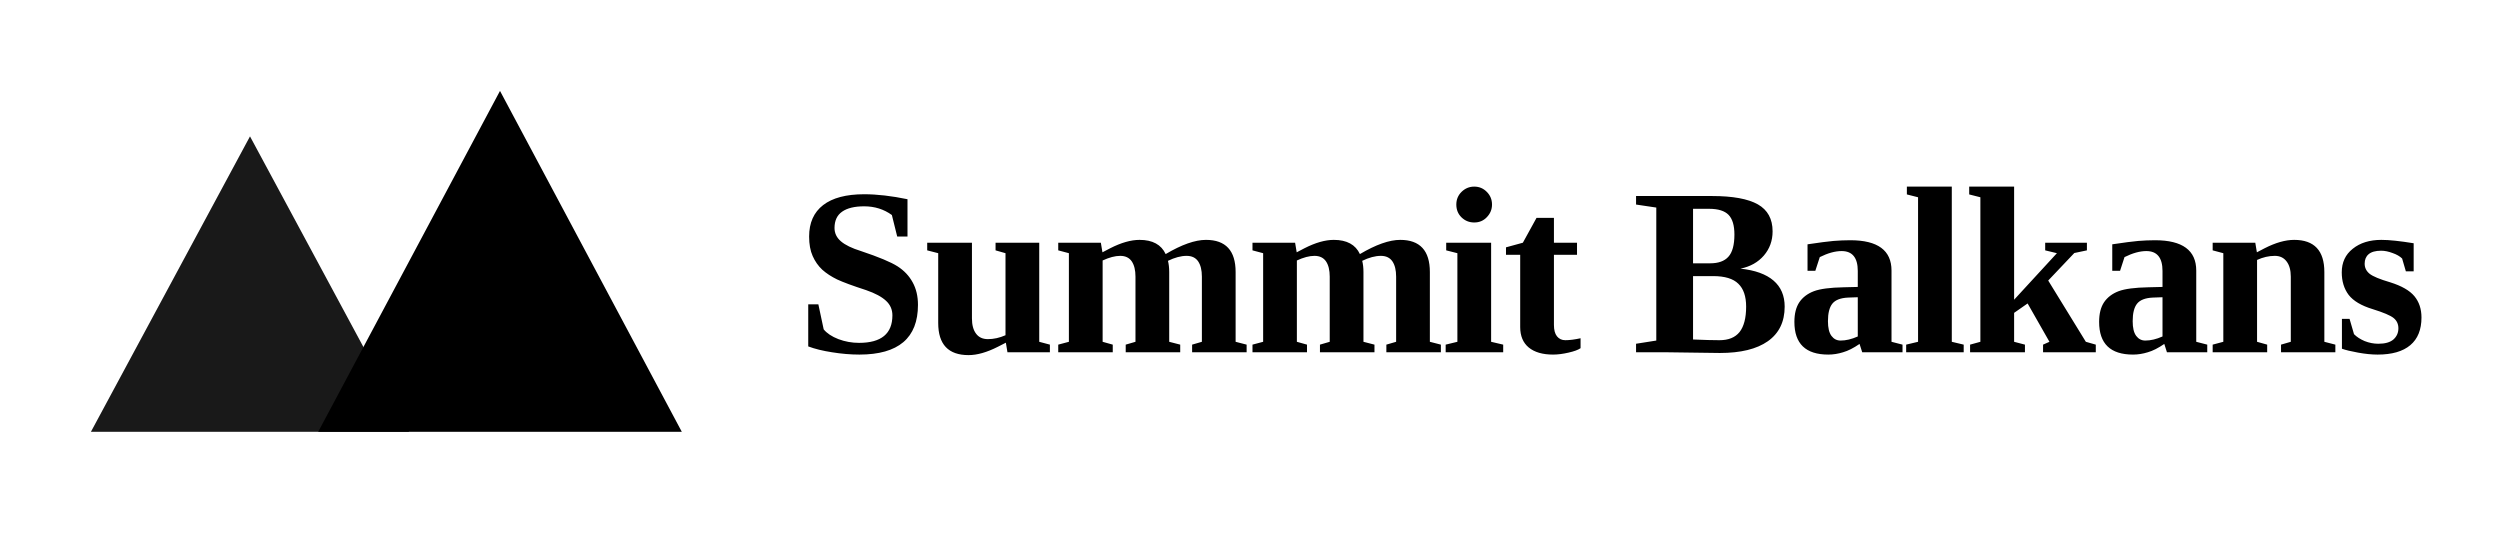
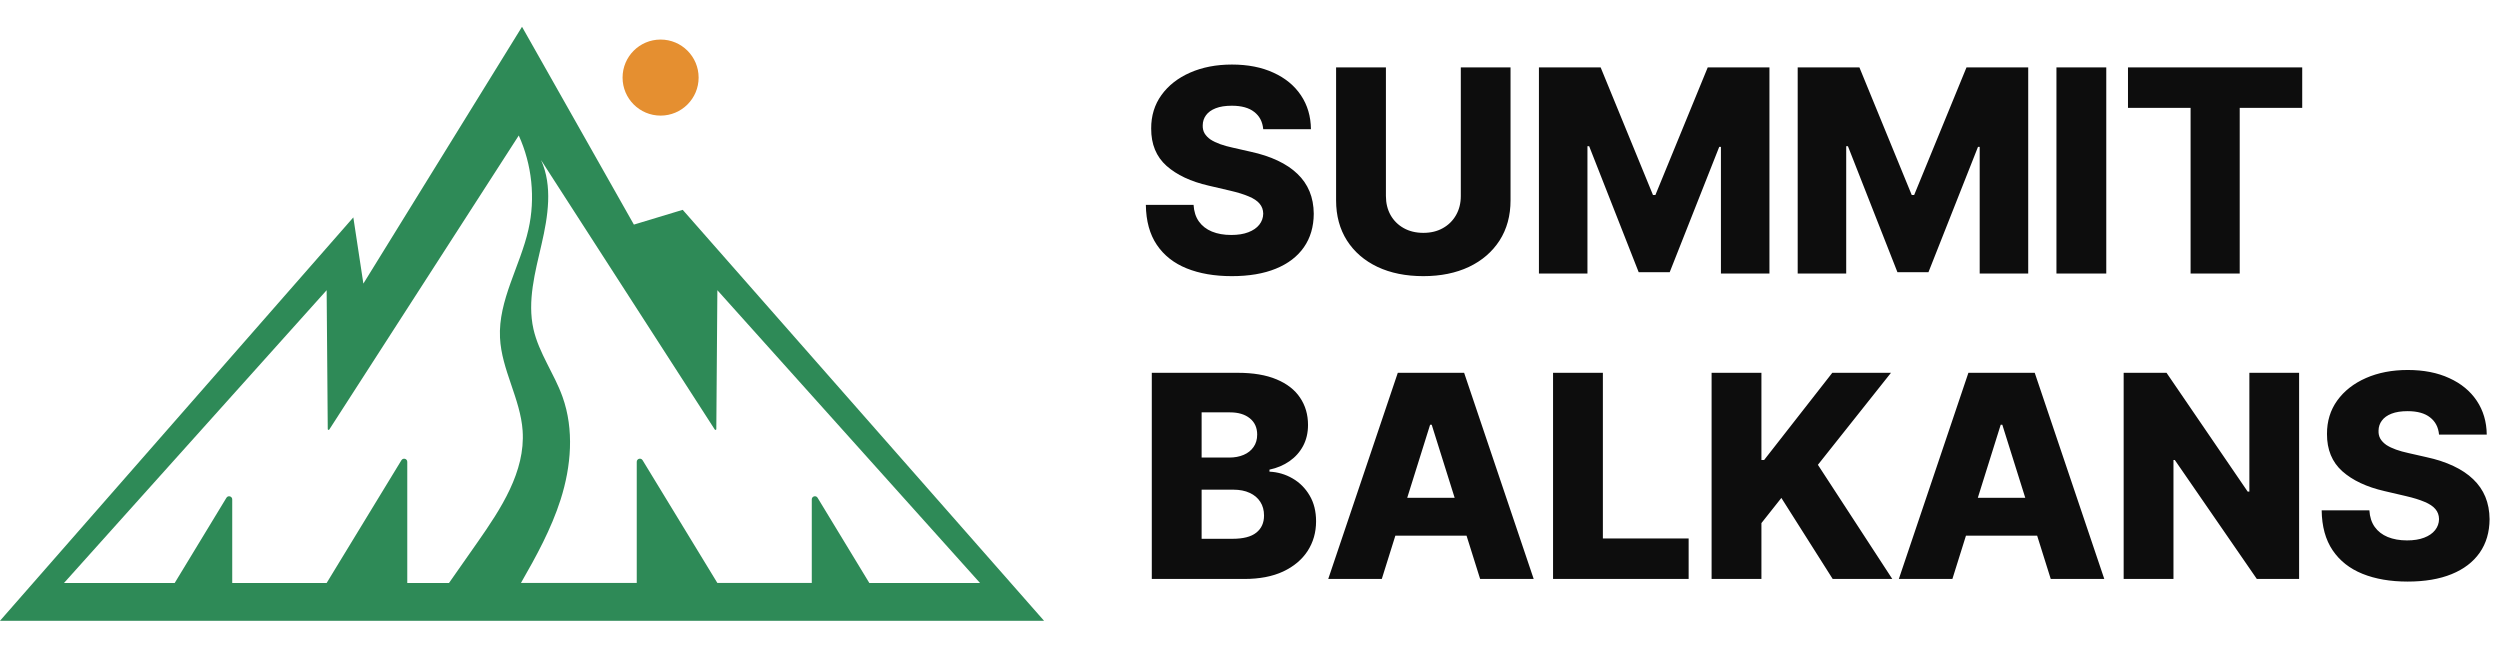
- <svg xmlns="http://www.w3.org/2000/svg" viewBox="0 0 220 48" fill="none">
-   <path d="M8 38 L22 12 L36 38Z" fill="currentColor" opacity="0.9" />
-   <path d="M28 38 L44 8 L60 38Z" fill="currentColor" />
-   <text x="70" y="31" font-family="Georgia, 'Times New Roman', serif" font-size="21" font-weight="700" fill="currentColor" letter-spacing="-0.4">Summit Balkans</text>
+ <svg xmlns="http://www.w3.org/2000/svg" width="1307" height="339" viewBox="0 0 1307 339" fill="none">
+   <path d="M345.36 60.44C356.339 60.44 365.24 51.539 365.24 40.56C365.24 29.581 356.339 20.68 345.36 20.68C334.381 20.68 325.48 29.581 325.48 40.56C325.48 51.539 334.381 60.44 345.36 60.44Z" fill="#E58F30" />
+   <path d="M356.92 109.7L331.4 117.42L272.91 14L189.97 148.26L184.72 113.65L0 324.54H545.82L356.92 109.7ZM209.87 240.6L170.77 304.78H121.41V261.08C121.41 259.43 119.21 258.82 118.36 260.26L91.33 304.78H33.46L170.77 151.72L171.35 224.34C171.35 224.75 171.9 224.92 172.14 224.58L271.21 70.84C278.14 86.1 279.96 103.6 276.29 119.89C272 139.06 260.44 156.94 261.4 176.56C262.19 193.27 272.07 208.5 273.23 225.17C274.7 246.57 261.88 266.02 249.56 283.62C244.62 290.65 239.68 297.72 234.74 304.78H212.92V241.46C212.92 239.78 210.76 239.2 209.87 240.6ZM427.45 260.25C426.59 258.81 424.4 259.43 424.4 261.07V304.77H375.04L335.94 240.59C335.08 239.18 332.89 239.77 332.89 241.45V304.77H272.35C280.41 290.74 288.2 276.5 293.1 261.14C298.62 243.78 300.23 224.61 294.09 207.46C289.77 195.35 281.74 184.61 278.89 172.06C275.6 157.41 279.78 142.25 283.14 127.64C286.5 113.1 289.01 97.28 282.87 83.7L373.7 224.58C373.91 224.92 374.49 224.75 374.49 224.34L375.04 151.72L512.35 304.78H454.48L427.45 260.26V260.25Z" fill="#2E8A57" />
+   <path d="M602.157 302.68V194.902H647.1C655.169 194.902 661.923 196.042 667.361 198.322C672.834 200.603 676.939 203.796 679.675 207.9C682.447 212.005 683.833 216.759 683.833 222.162C683.833 226.267 682.973 229.933 681.254 233.161C679.535 236.354 677.167 239.002 674.149 241.107C671.132 243.212 667.641 244.686 663.677 245.528V246.581C668.027 246.791 672.044 247.966 675.728 250.106C679.447 252.247 682.429 255.229 684.675 259.053C686.92 262.842 688.043 267.333 688.043 272.525C688.043 278.314 686.569 283.489 683.622 288.05C680.675 292.576 676.412 296.154 670.834 298.785C665.256 301.382 658.484 302.68 650.52 302.68H602.157ZM628.207 281.682H644.31C649.959 281.682 654.116 280.612 656.783 278.472C659.484 276.332 660.835 273.35 660.835 269.525C660.835 266.754 660.186 264.368 658.888 262.368C657.59 260.333 655.748 258.772 653.362 257.685C650.976 256.562 648.117 256.001 644.784 256.001H628.207V281.682ZM628.207 239.213H642.626C645.468 239.213 647.994 238.739 650.205 237.792C652.415 236.845 654.134 235.476 655.362 233.687C656.625 231.898 657.256 229.74 657.256 227.214C657.256 223.6 655.976 220.759 653.415 218.689C650.854 216.619 647.398 215.584 643.047 215.584H628.207V239.213ZM722.399 302.68H694.402L730.767 194.902H765.447L801.812 302.68H773.815L748.501 222.057H747.659L722.399 302.68ZM718.663 260.263H777.183V280.051H718.663V260.263ZM811.934 302.68V194.902H837.984V281.524H882.821V302.68H811.934ZM894.824 302.68V194.902H920.874V240.476H922.295L957.923 194.902H988.604L950.397 243.002L989.288 302.68H958.133L931.294 260.316L920.874 273.472V302.68H894.824ZM1020.71 302.68H992.713L1029.08 194.902H1063.76L1100.12 302.68H1072.13L1046.81 222.057H1045.97L1020.71 302.68ZM1016.97 260.263H1075.49V280.051H1016.97V260.263ZM1201.97 194.902V302.68H1179.87L1136.98 240.476H1136.29V302.68H1110.25V194.902H1132.66L1175.08 257H1175.97V194.902H1201.97ZM1275.13 227.214C1274.78 223.355 1273.21 220.355 1270.44 218.215C1267.71 216.04 1263.79 214.952 1258.71 214.952C1255.34 214.952 1252.53 215.391 1250.29 216.268C1248.04 217.145 1246.36 218.355 1245.24 219.899C1244.11 221.408 1243.53 223.144 1243.5 225.109C1243.43 226.723 1243.74 228.144 1244.45 229.372C1245.18 230.6 1246.24 231.687 1247.6 232.635C1249.01 233.547 1250.69 234.354 1252.66 235.055C1254.62 235.757 1256.83 236.371 1259.29 236.897L1268.55 239.002C1273.88 240.16 1278.58 241.704 1282.65 243.633C1286.76 245.563 1290.2 247.861 1292.97 250.527C1295.77 253.194 1297.9 256.264 1299.34 259.737C1300.77 263.21 1301.51 267.105 1301.55 271.42C1301.51 278.226 1299.79 284.068 1296.39 288.944C1292.98 293.821 1288.09 297.558 1281.71 300.154C1275.36 302.75 1267.69 304.048 1258.71 304.048C1249.69 304.048 1241.83 302.697 1235.13 299.996C1228.43 297.294 1223.22 293.19 1219.5 287.681C1215.78 282.173 1213.87 275.209 1213.77 266.789H1238.71C1238.92 270.262 1239.85 273.157 1241.5 275.472C1243.15 277.788 1245.41 279.542 1248.29 280.735C1251.2 281.928 1254.57 282.524 1258.39 282.524C1261.9 282.524 1264.88 282.05 1267.34 281.103C1269.83 280.156 1271.74 278.84 1273.07 277.156C1274.41 275.472 1275.09 273.543 1275.13 271.367C1275.09 269.332 1274.46 267.596 1273.23 266.157C1272 264.684 1270.11 263.421 1267.55 262.368C1265.02 261.281 1261.8 260.281 1257.87 259.369L1246.6 256.737C1237.27 254.597 1229.92 251.141 1224.55 246.37C1219.19 241.563 1216.52 235.073 1216.55 226.898C1216.52 220.232 1218.31 214.391 1221.92 209.374C1225.54 204.357 1230.54 200.445 1236.92 197.638C1243.31 194.832 1250.59 193.428 1258.76 193.428C1267.11 193.428 1274.36 194.849 1280.49 197.691C1286.67 200.498 1291.46 204.445 1294.86 209.532C1298.26 214.619 1300 220.513 1300.07 227.214H1275.13Z" fill="#0D0D0D" />
+   <path d="M660.414 67.534C660.063 63.675 658.502 60.675 655.73 58.535C652.994 56.36 649.082 55.273 643.995 55.273C640.627 55.273 637.82 55.711 635.575 56.588C633.329 57.465 631.645 58.676 630.522 60.219C629.4 61.728 628.821 63.465 628.786 65.429C628.716 67.043 629.031 68.464 629.733 69.692C630.47 70.92 631.522 72.007 632.891 72.955C634.294 73.867 635.978 74.674 637.943 75.376C639.907 76.077 642.118 76.691 644.574 77.218L653.836 79.323C659.169 80.48 663.87 82.024 667.94 83.954C672.044 85.883 675.483 88.181 678.254 90.848C681.061 93.514 683.184 96.584 684.622 100.057C686.06 103.531 686.797 107.425 686.832 111.74C686.797 118.546 685.078 124.388 681.675 129.265C678.272 134.141 673.378 137.878 666.992 140.474C660.642 143.07 652.976 144.368 643.995 144.368C634.978 144.368 627.119 143.018 620.418 140.316C613.717 137.615 608.507 133.51 604.788 128.002C601.069 122.493 599.157 115.529 599.052 107.109H623.997C624.207 110.582 625.137 113.477 626.786 115.792C628.435 118.108 630.698 119.862 633.575 121.055C636.487 122.248 639.855 122.844 643.679 122.844C647.187 122.844 650.169 122.371 652.625 121.423C655.116 120.476 657.028 119.16 658.362 117.476C659.695 115.792 660.379 113.863 660.414 111.688C660.379 109.653 659.747 107.916 658.519 106.478C657.292 105.004 655.397 103.741 652.836 102.688C650.31 101.601 647.082 100.601 643.153 99.689L631.891 97.058C622.558 94.917 615.208 91.462 609.84 86.69C604.473 81.884 601.806 75.393 601.841 67.219C601.806 60.553 603.595 54.711 607.209 49.694C610.823 44.677 615.822 40.765 622.208 37.959C628.593 35.152 635.873 33.748 644.047 33.748C652.397 33.748 659.642 35.169 665.782 38.011C671.957 40.818 676.746 44.765 680.149 49.852C683.552 54.939 685.289 60.833 685.359 67.534H660.414ZM763.71 35.222H789.708V104.741C789.708 112.775 787.796 119.774 783.971 125.739C780.147 131.668 774.814 136.264 767.973 139.527C761.132 142.754 753.185 144.368 744.134 144.368C734.977 144.368 726.977 142.754 720.136 139.527C713.295 136.264 707.979 131.668 704.19 125.739C700.401 119.774 698.507 112.775 698.507 104.741V35.222H724.557V102.478C724.557 106.197 725.364 109.512 726.977 112.424C728.626 115.336 730.924 117.617 733.871 119.266C736.819 120.915 740.239 121.739 744.134 121.739C748.028 121.739 751.431 120.915 754.343 119.266C757.29 117.617 759.588 115.336 761.237 112.424C762.886 109.512 763.71 106.197 763.71 102.478V35.222ZM804.553 35.222H836.813L864.178 101.952H865.441L892.807 35.222H925.066V143H899.701V76.796H898.806L872.914 142.316H856.705L830.813 76.428H829.919V143H804.553V35.222ZM939.833 35.222H972.092L999.458 101.952H1000.72L1028.09 35.222H1060.35V143H1034.98V76.796H1034.09L1008.19 142.316H991.985L966.093 76.428H965.198V143H939.833V35.222ZM1101.16 35.222V143H1075.11V35.222H1101.16ZM1112.51 56.378V35.222H1203.6V56.378H1170.92V143H1145.24V56.378H1112.51Z" fill="#0D0D0D" />
</svg>
